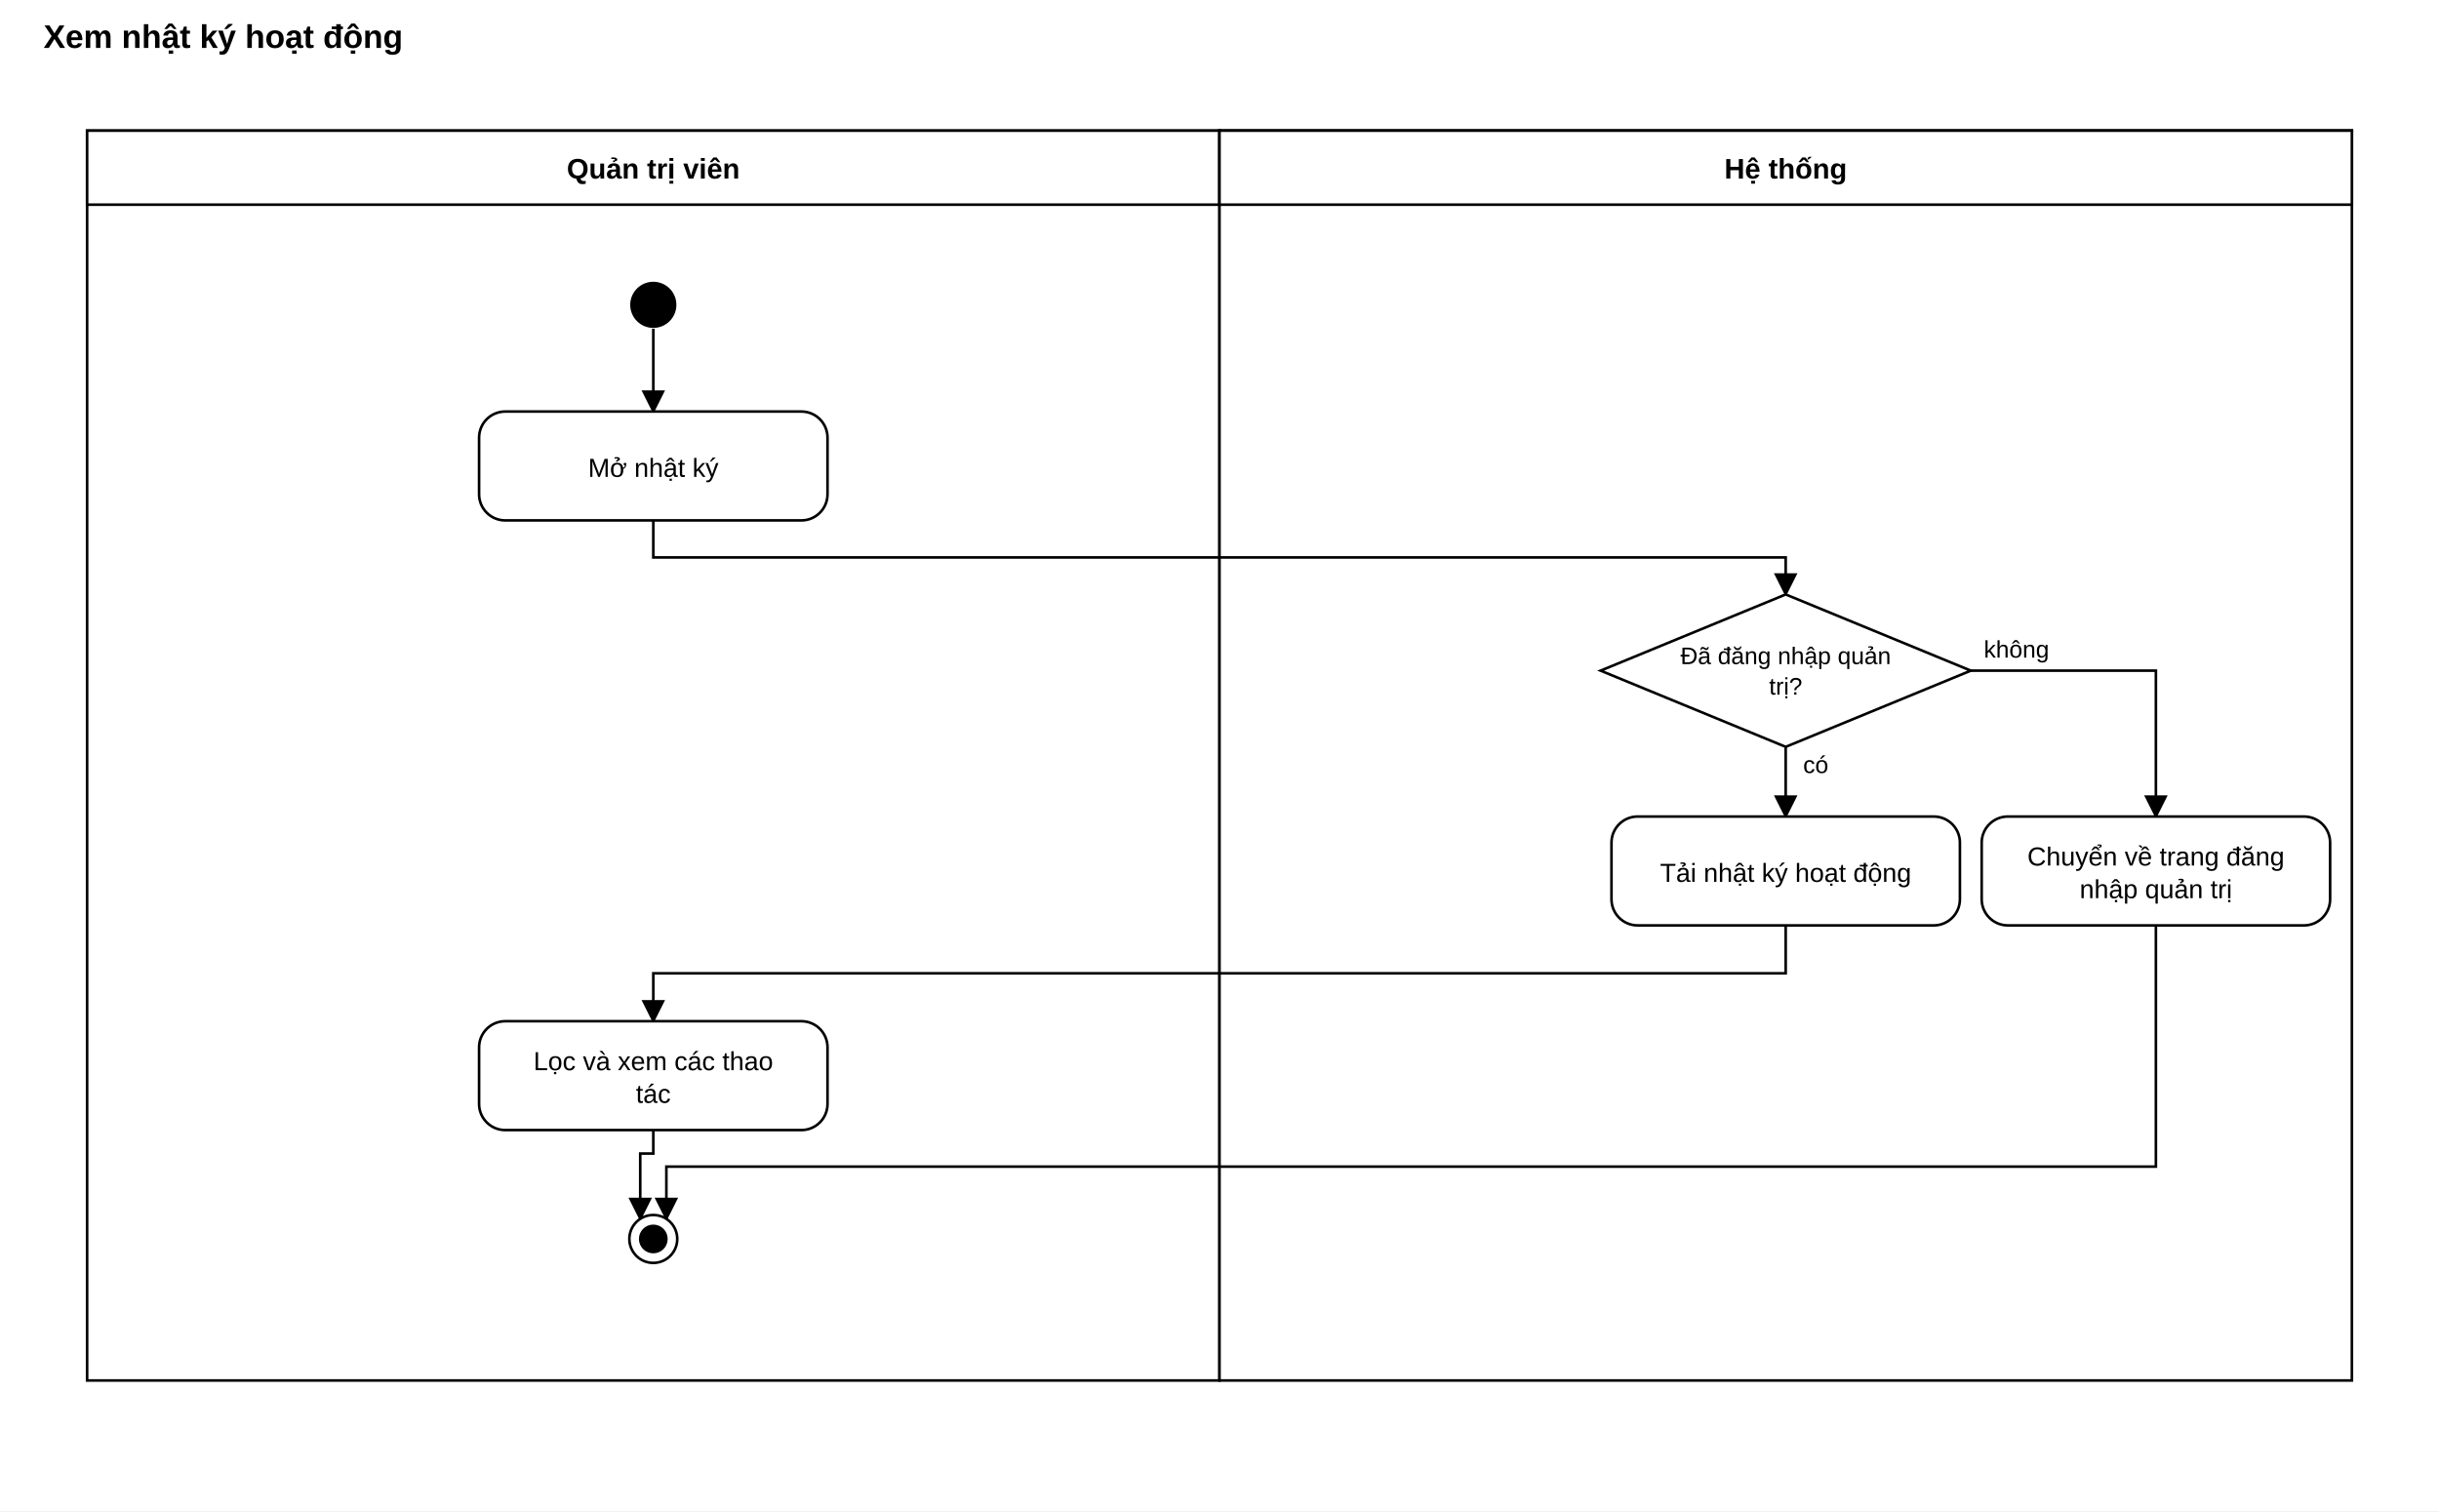
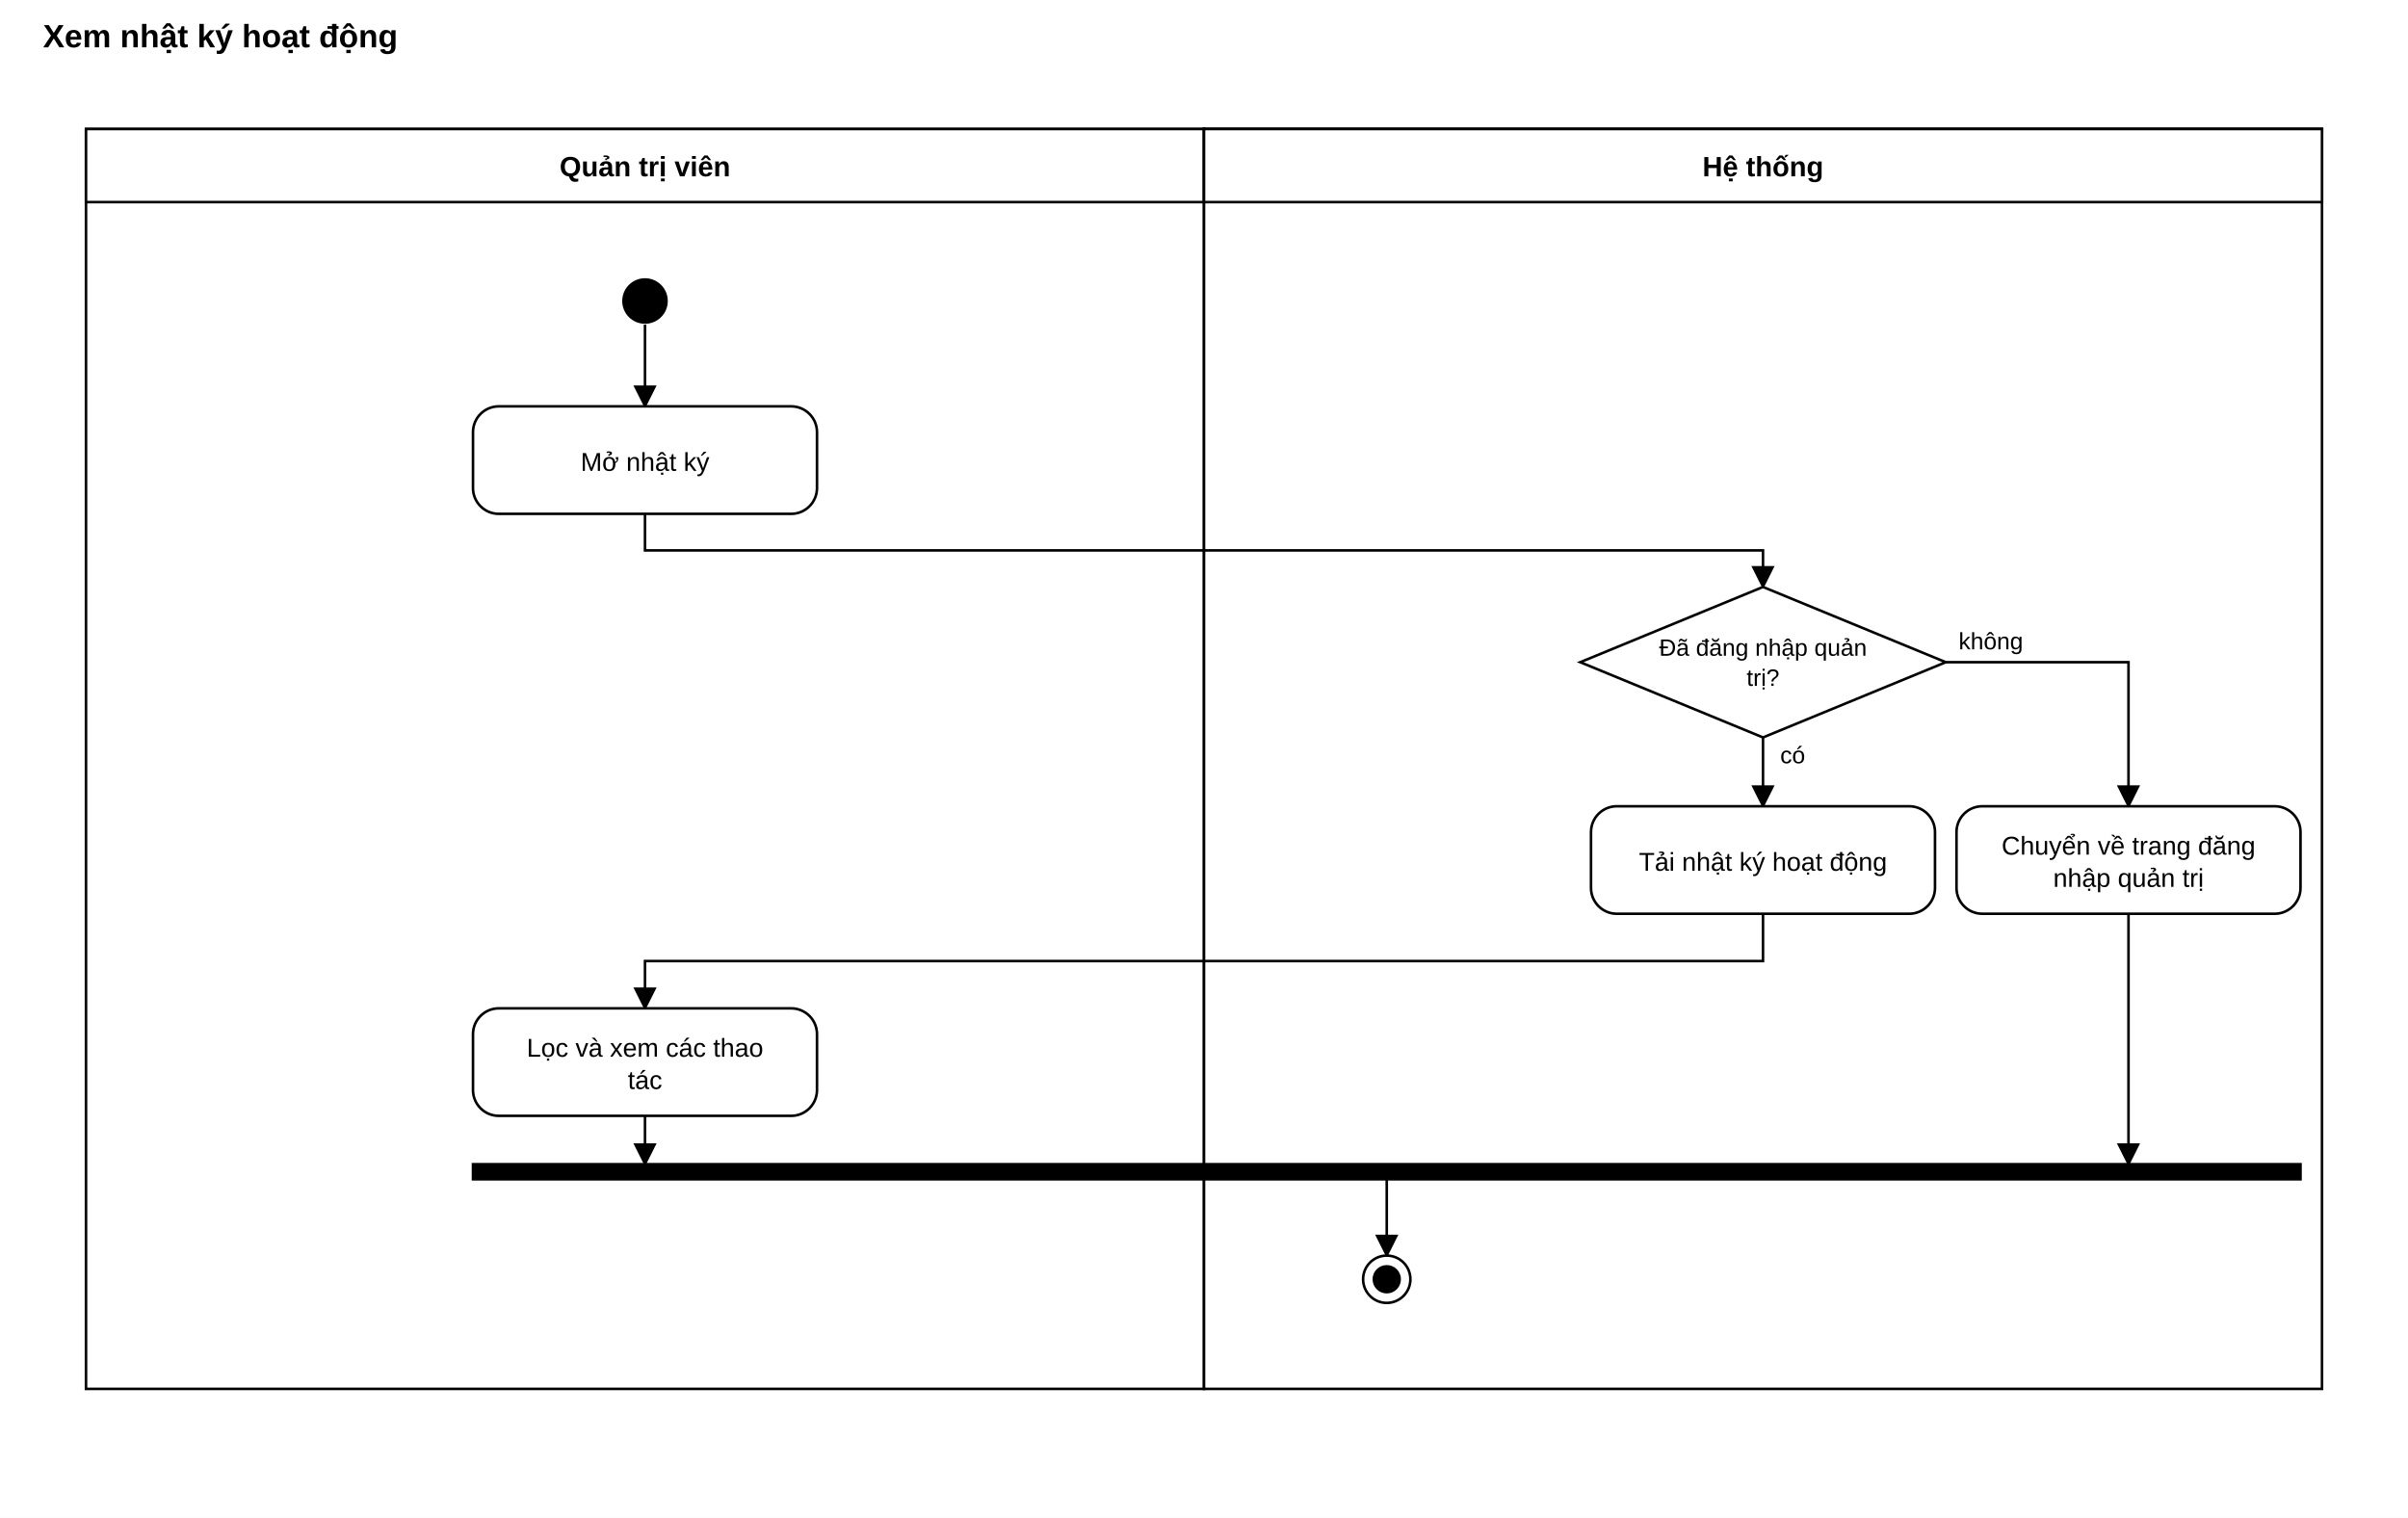
- <svg xmlns="http://www.w3.org/2000/svg" width="1120" height="694" viewBox="0 0 1120 694">
+ <svg xmlns="http://www.w3.org/2000/svg" width="1120" height="706" viewBox="0 0 1120 706">
  <defs>
    <marker id="dac" viewBox="0 0 10 10" refX="9" refY="5" markerWidth="9" markerHeight="9" orient="auto">
      <path d="M0,0 L10,5 L0,10 z" fill="#000" />
    </marker>
    <marker id="ho" viewBox="0 0 12 12" refX="11" refY="6" markerWidth="11" markerHeight="11" orient="auto">
      <path d="M1,1 L11,6 L1,11" fill="none" stroke="#000" stroke-width="1.2" />
    </marker>
  </defs>
  <rect width="100%" height="100%" fill="#fff" />
  <text x="20" y="22" font-family="Arial, Helvetica, sans-serif" font-size="15" text-anchor="start" font-weight="bold" fill="#000">Xem nhật ký hoạt động</text>
  <rect x="560" y="60" width="520" height="1" rx="0" fill="#fff" stroke="#000" stroke-width="1.2" />
-   <rect x="40" y="60" width="520" height="574" rx="0" fill="#fff" stroke="#000" stroke-width="1.2" />
+   <rect x="40" y="60" width="520" height="586.0" rx="0" fill="#fff" stroke="#000" stroke-width="1.2" />
  <rect x="40" y="60" width="520" height="34" rx="0" fill="#fff" stroke="#000" stroke-width="1.2" />
  <text x="300.0" y="82" font-family="Arial, Helvetica, sans-serif" font-size="13" text-anchor="middle" font-weight="bold" fill="#000">Quản trị viên</text>
-   <rect x="560" y="60" width="520" height="574" rx="0" fill="#fff" stroke="#000" stroke-width="1.2" />
+   <rect x="560" y="60" width="520" height="586.0" rx="0" fill="#fff" stroke="#000" stroke-width="1.2" />
  <rect x="560" y="60" width="520" height="34" rx="0" fill="#fff" stroke="#000" stroke-width="1.2" />
  <text x="820.0" y="82" font-family="Arial, Helvetica, sans-serif" font-size="13" text-anchor="middle" font-weight="bold" fill="#000">Hệ thống</text>
  <line x1="300" y1="151.0" x2="300" y2="189.0" stroke="#000" stroke-width="1.2" marker-end="url(#dac)" />
  <path d="M 300 239.0 V 256.0 H 820 V 273.0" fill="none" stroke="#000" stroke-width="1.2" marker-end="url(#dac)" />
  <line x1="820" y1="343.0" x2="820" y2="375.0" stroke="#000" stroke-width="1.2" marker-end="url(#dac)" />
  <text x="828" y="355.0" font-family="Arial, Helvetica, sans-serif" font-size="11" text-anchor="start" font-weight="normal" fill="#000">có</text>
  <path d="M 820 425.0 V 447.0 H 300 V 469.0" fill="none" stroke="#000" stroke-width="1.2" marker-end="url(#dac)" />
  <path d="M 905.0 308 H 990 V 375.0" fill="none" stroke="#000" stroke-width="1.2" marker-end="url(#dac)" />
  <text x="911.0" y="302" font-family="Arial, Helvetica, sans-serif" font-size="11" text-anchor="start" font-weight="normal" fill="#000">không</text>
-   <path d="M 300 519.0 V 529.78 H 294.0 V 559.78" fill="none" stroke="#000" stroke-width="1.2" marker-end="url(#dac)" />
-   <path d="M 990 425.0 V 535.78 H 306.0 V 559.78" fill="none" stroke="#000" stroke-width="1.2" marker-end="url(#dac)" />
+   <line x1="300" y1="519.0" x2="300" y2="541.5" stroke="#000" stroke-width="1.2" marker-end="url(#dac)" />
+   <line x1="990" y1="425.0" x2="990" y2="541.5" stroke="#000" stroke-width="1.2" marker-end="url(#dac)" />
+   <line x1="645.0" y1="548.5" x2="645.0" y2="584.0" stroke="#000" stroke-width="1.2" marker-end="url(#dac)" />
  <circle cx="300" cy="140" r="10" fill="#000" stroke="#000" stroke-width="1.2" />
  <rect x="220.0" y="189.0" width="160" height="50" rx="12" fill="#fff" stroke="#000" stroke-width="1.2" />
  <text x="300" y="219.0" font-family="Arial, Helvetica, sans-serif" font-size="12" text-anchor="middle" font-weight="normal" fill="#000">Mở nhật ký</text>
  <path d="M 820 273.0 L 905.0 308 L 820 343.0 L 735.0 308 Z" fill="#fff" stroke="#000" stroke-width="1.2" />
  <text x="820" y="305" font-family="Arial, Helvetica, sans-serif" font-size="11" text-anchor="middle" font-weight="normal" fill="#000">Đã đăng nhập quản</text>
  <text x="820" y="319" font-family="Arial, Helvetica, sans-serif" font-size="11" text-anchor="middle" font-weight="normal" fill="#000">trị?</text>
  <rect x="740.0" y="375.0" width="160" height="50" rx="12" fill="#fff" stroke="#000" stroke-width="1.2" />
  <text x="820" y="405.0" font-family="Arial, Helvetica, sans-serif" font-size="12" text-anchor="middle" font-weight="normal" fill="#000">Tải nhật ký hoạt động</text>
  <rect x="220.0" y="469.0" width="160" height="50" rx="12" fill="#fff" stroke="#000" stroke-width="1.2" />
  <text x="300" y="491.5" font-family="Arial, Helvetica, sans-serif" font-size="12" text-anchor="middle" font-weight="normal" fill="#000">Lọc và xem các thao</text>
  <text x="300" y="506.5" font-family="Arial, Helvetica, sans-serif" font-size="12" text-anchor="middle" font-weight="normal" fill="#000">tác</text>
  <rect x="910.0" y="375.0" width="160" height="50" rx="12" fill="#fff" stroke="#000" stroke-width="1.2" />
  <text x="990" y="397.5" font-family="Arial, Helvetica, sans-serif" font-size="12" text-anchor="middle" font-weight="normal" fill="#000">Chuyển về trang đăng</text>
  <text x="990" y="412.5" font-family="Arial, Helvetica, sans-serif" font-size="12" text-anchor="middle" font-weight="normal" fill="#000">nhập quản trị</text>
-   <circle cx="300" cy="569.0" r="11" fill="#fff" stroke="#000" stroke-width="1.2" />
-   <circle cx="300" cy="569.0" r="6" fill="#000" stroke="#000" stroke-width="1.2" />
+   <rect x="220.0" y="541.5" width="850.0" height="7" rx="0" fill="#000" stroke="#000" stroke-width="1.2" />
+   <circle cx="645.0" cy="595.0" r="11" fill="#fff" stroke="#000" stroke-width="1.2" />
+   <circle cx="645.0" cy="595.0" r="6" fill="#000" stroke="#000" stroke-width="1.2" />
</svg>
